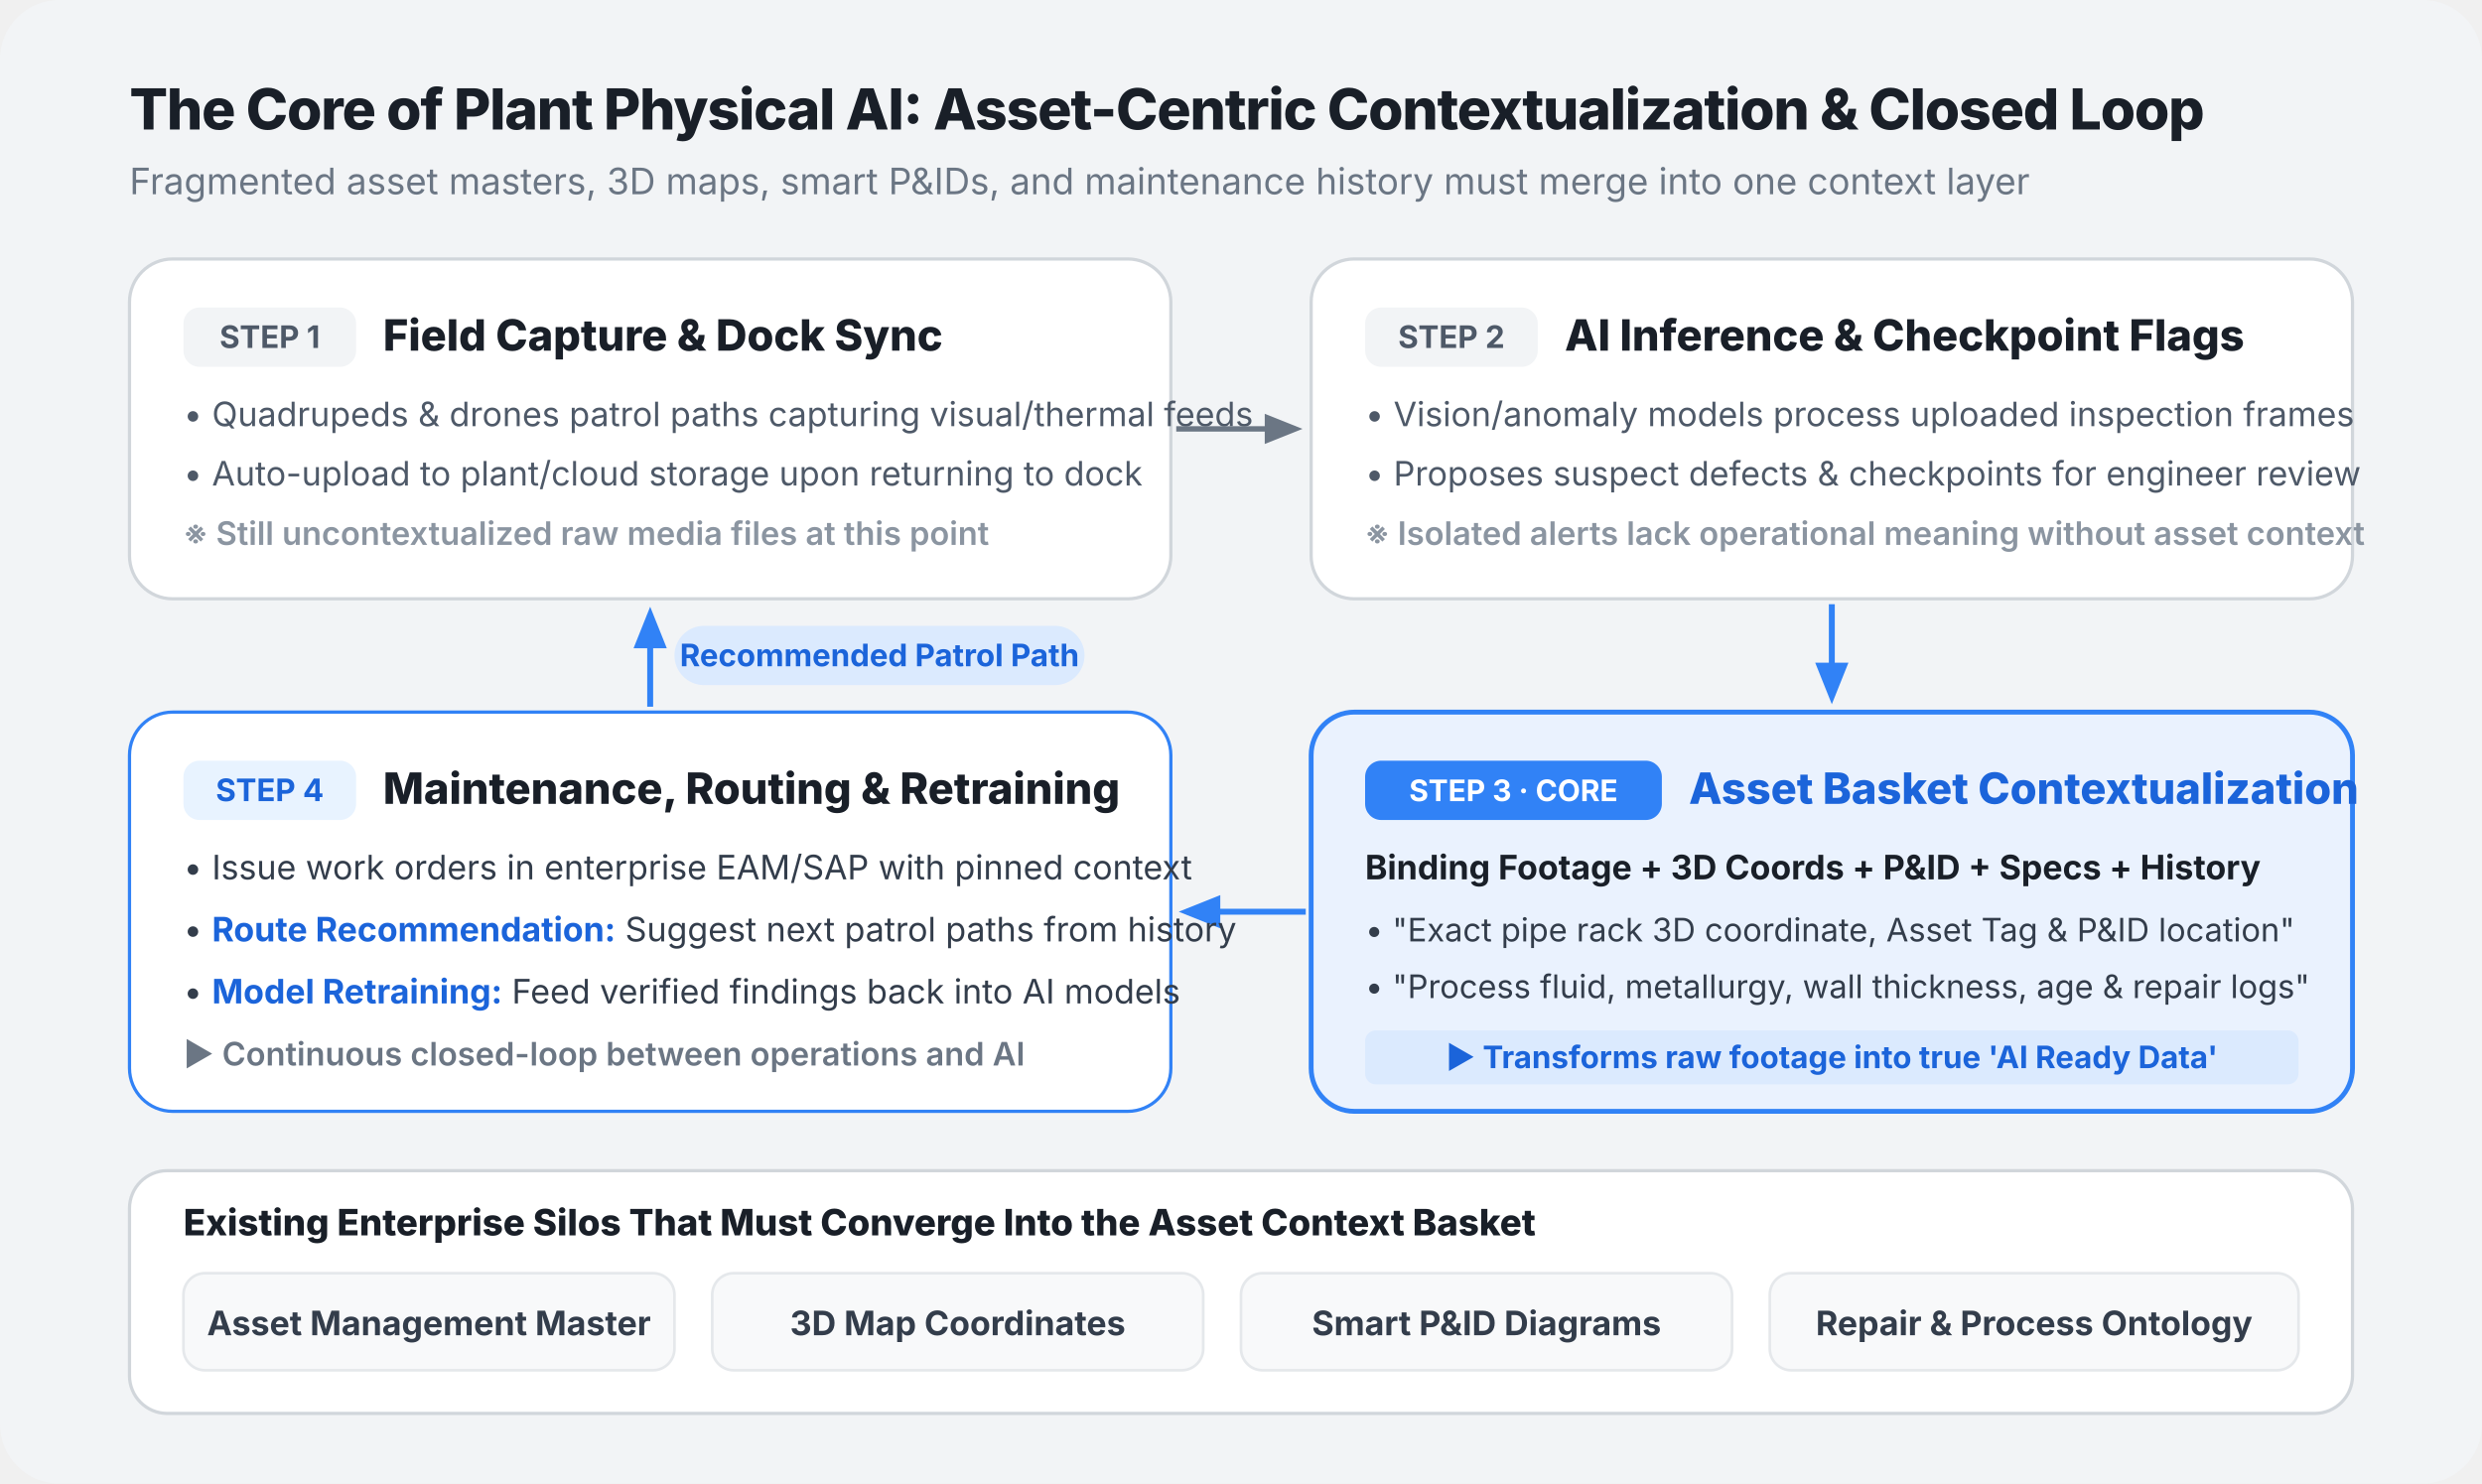
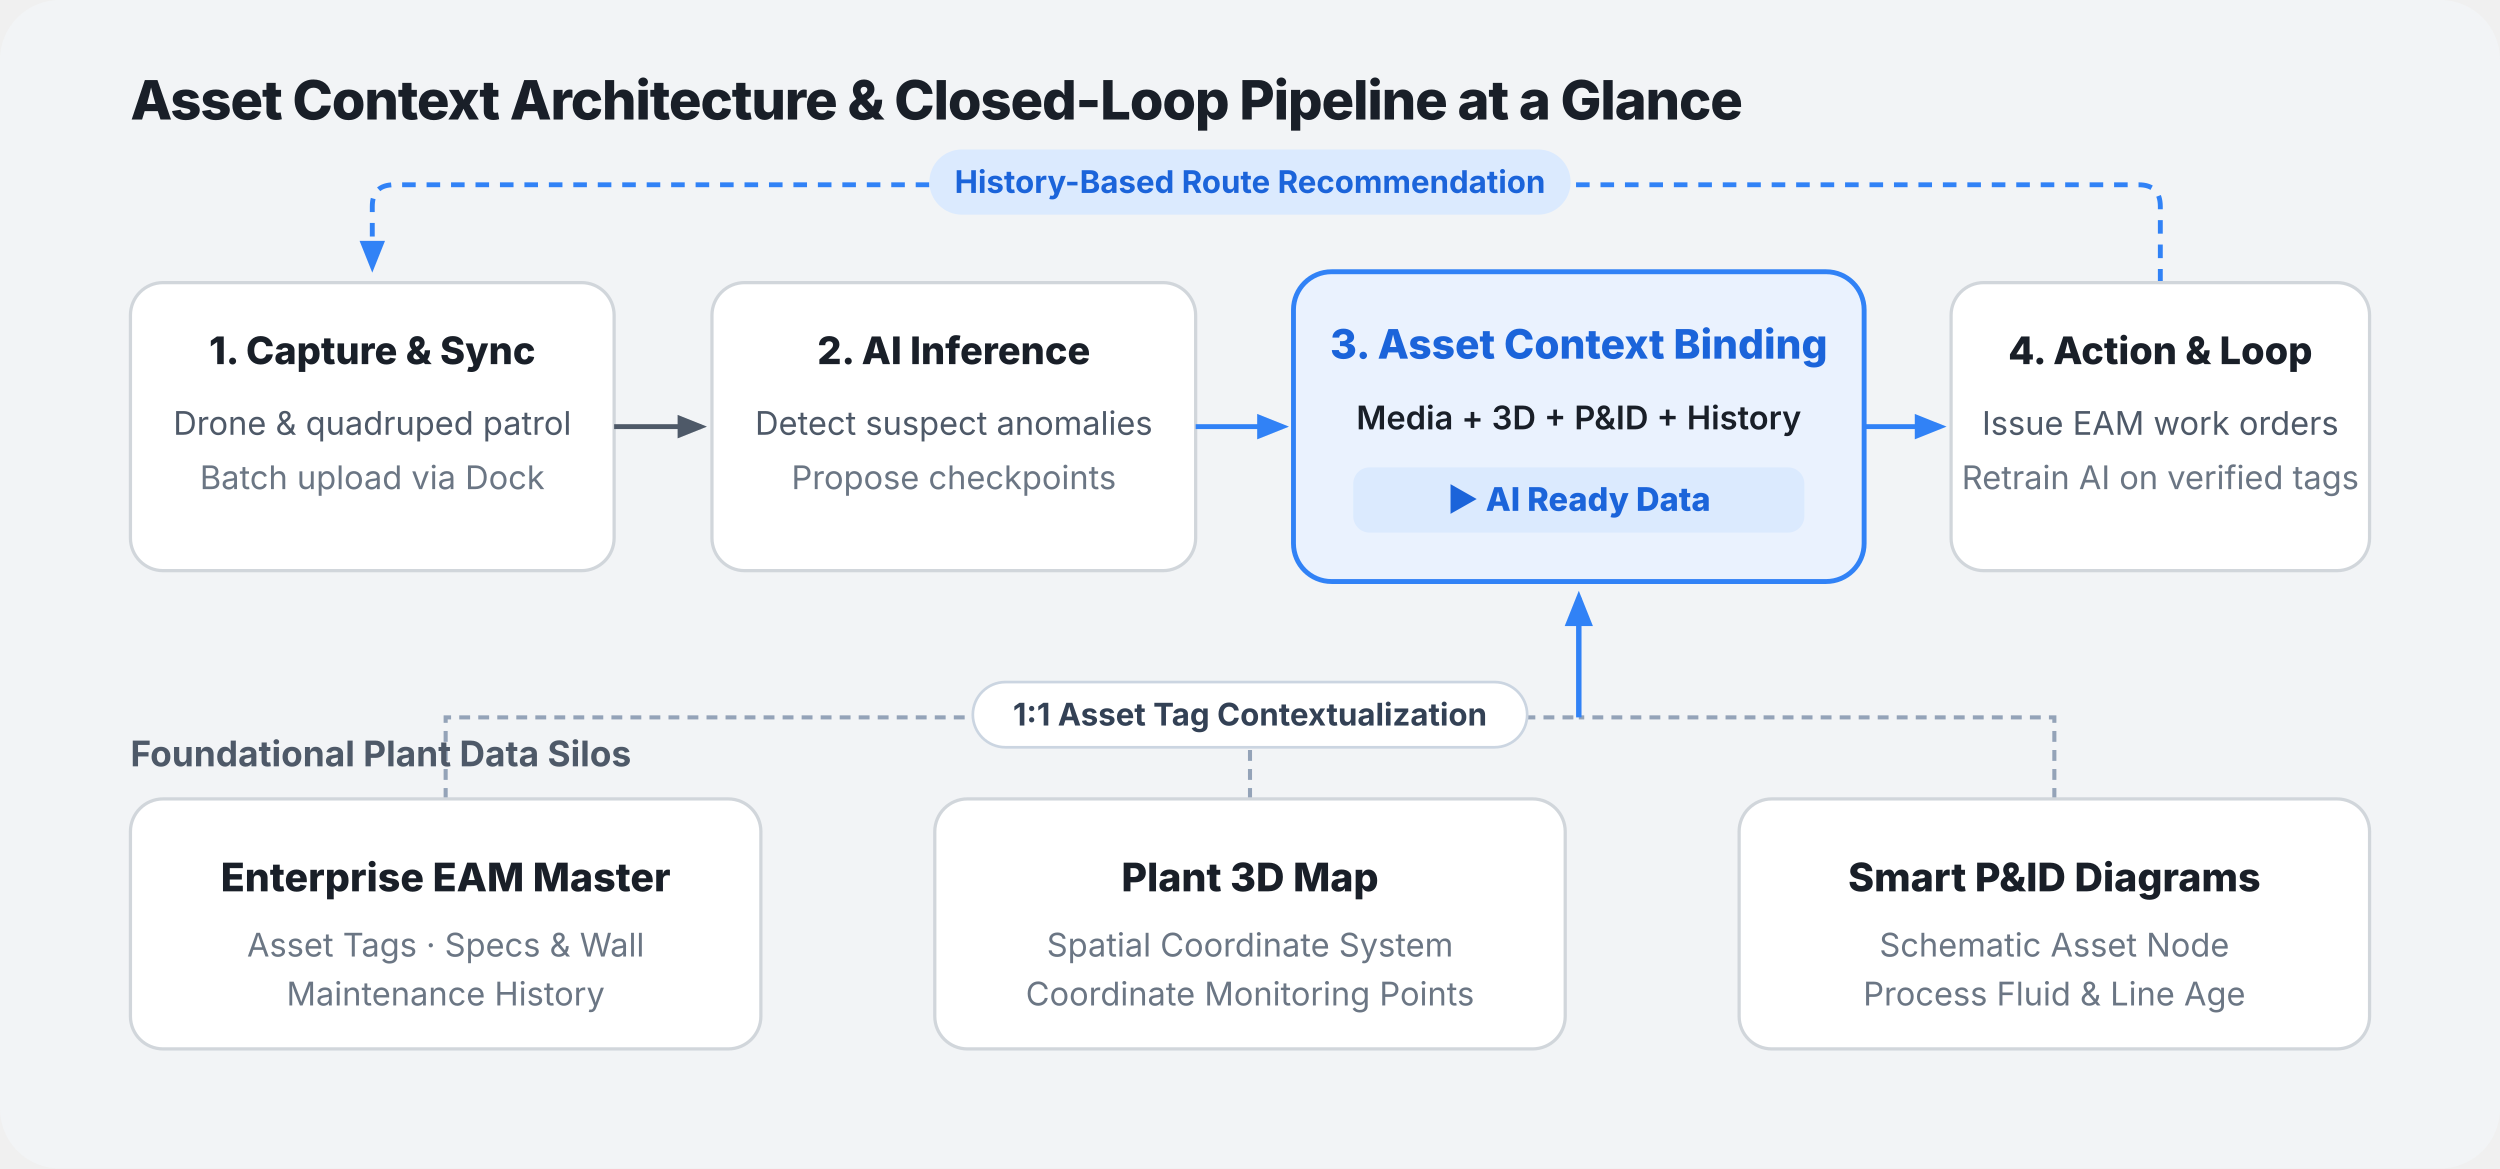
- <svg xmlns="http://www.w3.org/2000/svg" viewBox="0 0 920 550" width="100%" font-family="Pretendard, -apple-system, BlinkMacSystemFont, 'Segoe UI', sans-serif">
+ <svg xmlns="http://www.w3.org/2000/svg" viewBox="0 0 920 430" width="100%" font-family="Pretendard, -apple-system, BlinkMacSystemFont, 'Segoe UI', sans-serif">
  <defs>
-     <marker id="arrow-blue" viewBox="0 0 10 10" refX="8" refY="5" markerWidth="7" markerHeight="7" orient="auto-start-reverse">
+     <marker id="arrow-gray" viewBox="0 0 10 10" refX="8" refY="5" markerWidth="6" markerHeight="6" orient="auto">
+       <path d="M 0 1 L 10 5 L 0 9 z" fill="#4e5968" />
+     </marker>
+     <marker id="arrow-blue" viewBox="0 0 10 10" refX="8" refY="5" markerWidth="6.5" markerHeight="6.5" orient="auto">
      <path d="M 0 1 L 10 5 L 0 9 z" fill="#3182f6" />
    </marker>
-     <marker id="arrow-dark" viewBox="0 0 10 10" refX="8" refY="5" markerWidth="7" markerHeight="7" orient="auto-start-reverse">
-       <path d="M 0 1 L 10 5 L 0 9 z" fill="#6b7684" />
-     </marker>
  </defs>
-   <rect width="920" height="550" rx="22" fill="#f2f4f6" />
-   <text x="48" y="48" font-size="21" font-weight="800" fill="#191f28" letter-spacing="-0.4">The Core of Plant Physical AI: Asset-Centric Contextualization &amp; Closed Loop</text>
-   <text x="48" y="72" font-size="13.5" fill="#6b7684">Fragmented asset masters, 3D maps, smart P&amp;IDs, and maintenance history must merge into one context layer</text>
-   <rect x="48" y="96" width="386" height="126" rx="16" fill="#ffffff" stroke="#d1d6db" stroke-width="1.2" />
-   <rect x="68" y="114" width="64" height="22" rx="6" fill="#f2f4f6" />
-   <text x="100" y="129" font-size="11.5" font-weight="700" fill="#4e5968" text-anchor="middle">STEP 1</text>
-   <text x="142" y="130" font-size="16" font-weight="800" fill="#191f28">Field Capture &amp; Dock Sync</text>
-   <text x="68" y="158" font-size="12.5" fill="#4e5968">• Quadrupeds &amp; drones patrol paths capturing visual/thermal feeds</text>
-   <text x="68" y="180" font-size="12.5" fill="#4e5968">• Auto-upload to plant/cloud storage upon returning to dock</text>
-   <text x="68" y="202" font-size="12" font-weight="600" fill="#8b95a1">※ Still uncontextualized raw media files at this point</text>
-   <line x1="436" y1="159" x2="480" y2="159" stroke="#6b7684" stroke-width="2" marker-end="url(#arrow-dark)" />
-   <rect x="486" y="96" width="386" height="126" rx="16" fill="#ffffff" stroke="#d1d6db" stroke-width="1.2" />
-   <rect x="506" y="114" width="64" height="22" rx="6" fill="#f2f4f6" />
-   <text x="538" y="129" font-size="11.5" font-weight="700" fill="#4e5968" text-anchor="middle">STEP 2</text>
-   <text x="580" y="130" font-size="16" font-weight="800" fill="#191f28">AI Inference &amp; Checkpoint Flags</text>
-   <text x="506" y="158" font-size="12.5" fill="#4e5968">• Vision/anomaly models process uploaded inspection frames</text>
-   <text x="506" y="180" font-size="12.5" fill="#4e5968">• Proposes suspect defects &amp; checkpoints for engineer review</text>
-   <text x="506" y="202" font-size="12" font-weight="600" fill="#8b95a1">※ Isolated alerts lack operational meaning without asset context</text>
-   <line x1="679" y1="224" x2="679" y2="258" stroke="#3182f6" stroke-width="2.2" marker-end="url(#arrow-blue)" />
-   <rect x="486" y="264" width="386" height="148" rx="16" fill="#eaf2fe" stroke="#3182f6" stroke-width="1.8" />
-   <rect x="506" y="282" width="110" height="22" rx="6" fill="#3182f6" />
-   <text x="561" y="297" font-size="11" font-weight="700" fill="#ffffff" text-anchor="middle">STEP 3 · CORE</text>
-   <text x="626" y="298" font-size="16" font-weight="800" fill="#1b64da">Asset Basket Contextualization</text>
-   <text x="506" y="326" font-size="12.5" font-weight="700" fill="#191f28">Binding Footage + 3D Coords + P&amp;ID + Specs + History</text>
-   <text x="506" y="349" font-size="12" fill="#333d4b">• "Exact pipe rack 3D coordinate, Asset Tag &amp; P&amp;ID location"</text>
-   <text x="506" y="370" font-size="12" fill="#333d4b">• "Process fluid, metallurgy, wall thickness, age &amp; repair logs"</text>
-   <rect x="506" y="382" width="346" height="20" rx="4" fill="#dbeafe" />
-   <text x="679" y="396" font-size="11.5" font-weight="700" fill="#1b64da" text-anchor="middle">▶ Transforms raw footage into true 'AI Ready Data'</text>
-   <line x1="484" y1="338" x2="440" y2="338" stroke="#3182f6" stroke-width="2.2" marker-end="url(#arrow-blue)" />
-   <rect x="48" y="264" width="386" height="148" rx="16" fill="#ffffff" stroke="#3182f6" stroke-width="1.2" />
-   <rect x="68" y="282" width="64" height="22" rx="6" fill="#e8f3ff" />
-   <text x="100" y="297" font-size="11.5" font-weight="700" fill="#1b64da" text-anchor="middle">STEP 4</text>
-   <text x="142" y="298" font-size="16" font-weight="800" fill="#191f28">Maintenance, Routing &amp; Retraining</text>
-   <text x="68" y="326" font-size="12.5" fill="#333d4b">• Issue work orders in enterprise EAM/SAP with pinned context</text>
-   <text x="68" y="349" font-size="12.5" fill="#333d4b">• <tspan font-weight="700" fill="#1b64da">Route Recommendation:</tspan> Suggest next patrol paths from history</text>
-   <text x="68" y="372" font-size="12.5" fill="#333d4b">• <tspan font-weight="700" fill="#1b64da">Model Retraining:</tspan> Feed verified findings back into AI models</text>
-   <text x="68" y="395" font-size="12" font-weight="600" fill="#6b7684">▶ Continuous closed-loop between operations and AI</text>
-   <line x1="241" y1="262" x2="241" y2="228" stroke="#3182f6" stroke-width="2.2" marker-end="url(#arrow-blue)" />
-   <rect x="250" y="232" width="152" height="22" rx="11" fill="#dbeafe" />
-   <text x="326" y="247" font-size="11.5" font-weight="700" fill="#1b64da" text-anchor="middle">Recommended Patrol Path</text>
-   <rect x="48" y="434" width="824" height="90" rx="14" fill="#ffffff" stroke="#d1d6db" stroke-width="1.2" />
-   <text x="68" y="458" font-size="13.5" font-weight="800" fill="#191f28">Existing Enterprise Silos That Must Converge Into the Asset Context Basket</text>
-   <rect x="68" y="472" width="182" height="36" rx="8" fill="#f8f9fa" stroke="#e5e8eb" />
-   <text x="159" y="495" font-size="12.5" font-weight="700" fill="#333d4b" text-anchor="middle">Asset Management Master</text>
-   <rect x="264" y="472" width="182" height="36" rx="8" fill="#f8f9fa" stroke="#e5e8eb" />
-   <text x="355" y="495" font-size="12.5" font-weight="700" fill="#333d4b" text-anchor="middle">3D Map Coordinates</text>
-   <rect x="460" y="472" width="182" height="36" rx="8" fill="#f8f9fa" stroke="#e5e8eb" />
-   <text x="551" y="495" font-size="12.5" font-weight="700" fill="#333d4b" text-anchor="middle">Smart P&amp;ID Diagrams</text>
-   <rect x="656" y="472" width="196" height="36" rx="8" fill="#f8f9fa" stroke="#e5e8eb" />
-   <text x="754" y="495" font-size="12.5" font-weight="700" fill="#333d4b" text-anchor="middle">Repair &amp; Process Ontology</text>
+   <rect width="920" height="430" rx="22" fill="#f2f4f6" />
+   <text x="48" y="44" font-size="20" font-weight="800" fill="#191f28" letter-spacing="-0.4">Asset Context Architecture &amp; Closed-Loop Pipeline at a Glance</text>
+   <path d="M 795 104 L 795 76 Q 795 68 787 68 L 145 68 Q 137 68 137 76 L 137 98" fill="none" stroke="#3182f6" stroke-width="1.8" stroke-dasharray="5 4" marker-end="url(#arrow-blue)" />
+   <rect x="342" y="55" width="236" height="24" rx="12" fill="#dbeafe" />
+   <text x="460" y="71" font-size="11.5" font-weight="700" fill="#1b64da" text-anchor="middle">History-Based Route Recommendation</text>
+   <rect x="48" y="104" width="178" height="106" rx="12" fill="#ffffff" stroke="#d1d6db" stroke-width="1.2" />
+   <text x="137" y="134" font-size="14" font-weight="800" fill="#191f28" text-anchor="middle">1. Capture &amp; Sync</text>
+   <text x="137" y="160" font-size="12" fill="#4e5968" text-anchor="middle">Drone &amp; quadruped patrol</text>
+   <text x="137" y="180" font-size="12" fill="#6b7684" text-anchor="middle">Batch upload via Dock</text>
+   <line x1="226" y1="157" x2="258" y2="157" stroke="#4e5968" stroke-width="1.8" marker-end="url(#arrow-gray)" />
+   <rect x="262" y="104" width="178" height="106" rx="12" fill="#ffffff" stroke="#d1d6db" stroke-width="1.2" />
+   <text x="351" y="134" font-size="14" font-weight="800" fill="#191f28" text-anchor="middle">2. AI Inference</text>
+   <text x="351" y="160" font-size="12" fill="#4e5968" text-anchor="middle">Detect suspect anomalies</text>
+   <text x="351" y="180" font-size="12" fill="#6b7684" text-anchor="middle">Propose checkpoints</text>
+   <line x1="440" y1="157" x2="472" y2="157" stroke="#3182f6" stroke-width="1.8" marker-end="url(#arrow-blue)" />
+   <rect x="476" y="100" width="210" height="114" rx="14" fill="#eaf2fe" stroke="#3182f6" stroke-width="1.8" />
+   <text x="581" y="132" font-size="15" font-weight="800" fill="#1b64da" text-anchor="middle">3. Asset Context Binding</text>
+   <text x="581" y="158" font-size="12" font-weight="600" fill="#191f28" text-anchor="middle">Media + 3D + P&amp;ID + History</text>
+   <rect x="498" y="172" width="166" height="24" rx="6" fill="#dbeafe" />
+   <text x="581" y="188" font-size="12" font-weight="800" fill="#1b64da" text-anchor="middle">▶ AI Ready Data</text>
+   <line x1="686" y1="157" x2="714" y2="157" stroke="#3182f6" stroke-width="1.8" marker-end="url(#arrow-blue)" />
+   <rect x="718" y="104" width="154" height="106" rx="12" fill="#ffffff" stroke="#d1d6db" stroke-width="1.2" />
+   <text x="795" y="134" font-size="14" font-weight="800" fill="#191f28" text-anchor="middle">4. Action &amp; Loop</text>
+   <text x="795" y="160" font-size="12" fill="#4e5968" text-anchor="middle">Issue EAM work orders</text>
+   <text x="795" y="180" font-size="12" fill="#6b7684" text-anchor="middle">Retrain AI on verified tags</text>
+   <path d="M 164 294 L 164 264 L 581 264" fill="none" stroke="#94a3b8" stroke-width="1.5" stroke-dasharray="4 3" />
+   <line x1="460" y1="294" x2="460" y2="264" stroke="#94a3b8" stroke-width="1.5" stroke-dasharray="4 3" />
+   <path d="M 756 294 L 756 264 L 581 264" fill="none" stroke="#94a3b8" stroke-width="1.5" stroke-dasharray="4 3" />
+   <line x1="581" y1="264" x2="581" y2="220" stroke="#3182f6" stroke-width="2" marker-end="url(#arrow-blue)" />
+   <rect x="358" y="251" width="204" height="24" rx="12" fill="#ffffff" stroke="#cbd5e1" />
+   <text x="460" y="267" font-size="11.5" font-weight="700" fill="#334155" text-anchor="middle">1:1 Asset Tag Contextualization</text>
+   <text x="48" y="282" font-size="13" font-weight="700" fill="#4e5968">Foundational Plant Data Silos</text>
+   <rect x="48" y="294" width="232" height="92" rx="12" fill="#ffffff" stroke="#d1d6db" stroke-width="1.2" />
+   <text x="164" y="328" font-size="14.5" font-weight="800" fill="#191f28" text-anchor="middle">Enterprise EAM Master</text>
+   <text x="164" y="352" font-size="12" fill="#6b7684" text-anchor="middle">Asset Tags · Specs &amp; Wall</text>
+   <text x="164" y="370" font-size="12" fill="#6b7684" text-anchor="middle">Maintenance History</text>
+   <rect x="344" y="294" width="232" height="92" rx="12" fill="#ffffff" stroke="#d1d6db" stroke-width="1.2" />
+   <text x="460" y="328" font-size="14.5" font-weight="800" fill="#191f28" text-anchor="middle">Plant 3D Map</text>
+   <text x="460" y="352" font-size="12" fill="#6b7684" text-anchor="middle">Spatial Coordinate System</text>
+   <text x="460" y="370" font-size="12" fill="#6b7684" text-anchor="middle">Coordinate Monitoring Points</text>
+   <rect x="640" y="294" width="232" height="92" rx="12" fill="#ffffff" stroke="#d1d6db" stroke-width="1.2" />
+   <text x="756" y="328" font-size="14.5" font-weight="800" fill="#191f28" text-anchor="middle">Smart P&amp;ID Diagrams</text>
+   <text x="756" y="352" font-size="12" fill="#6b7684" text-anchor="middle">Schematic Asset Node</text>
+   <text x="756" y="370" font-size="12" fill="#6b7684" text-anchor="middle">Process Fluid &amp; Line Age</text>
</svg>
